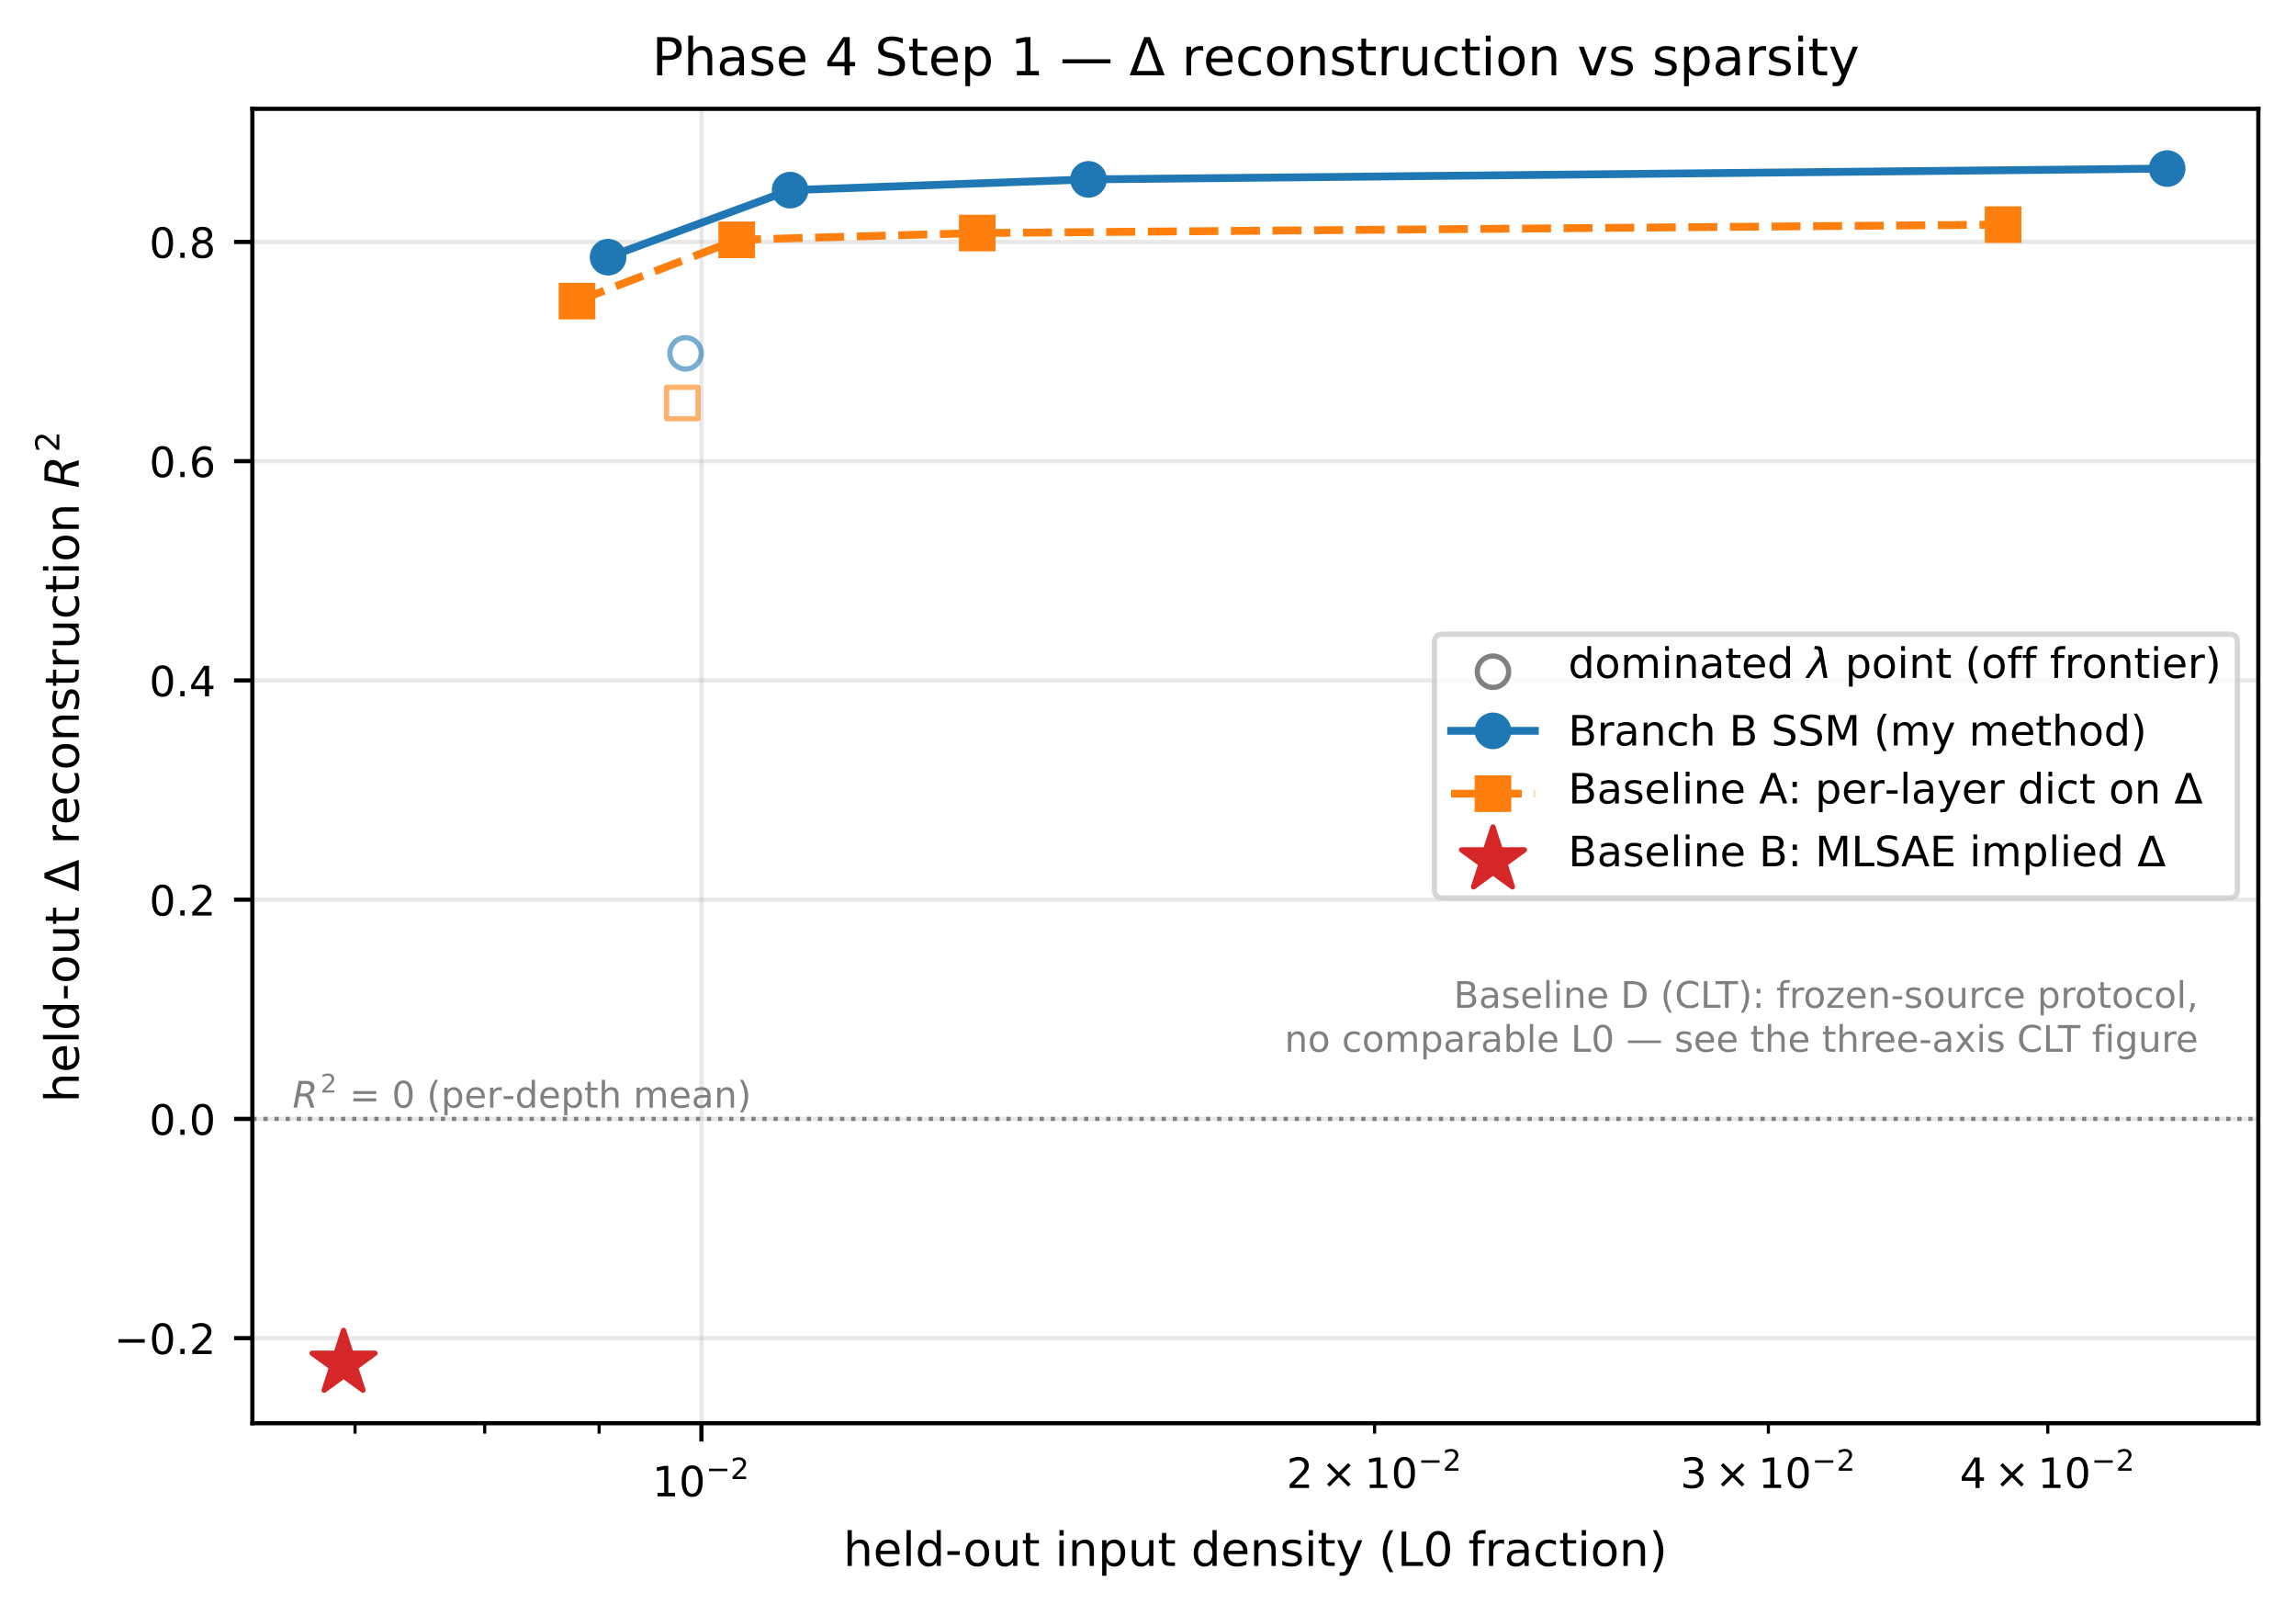
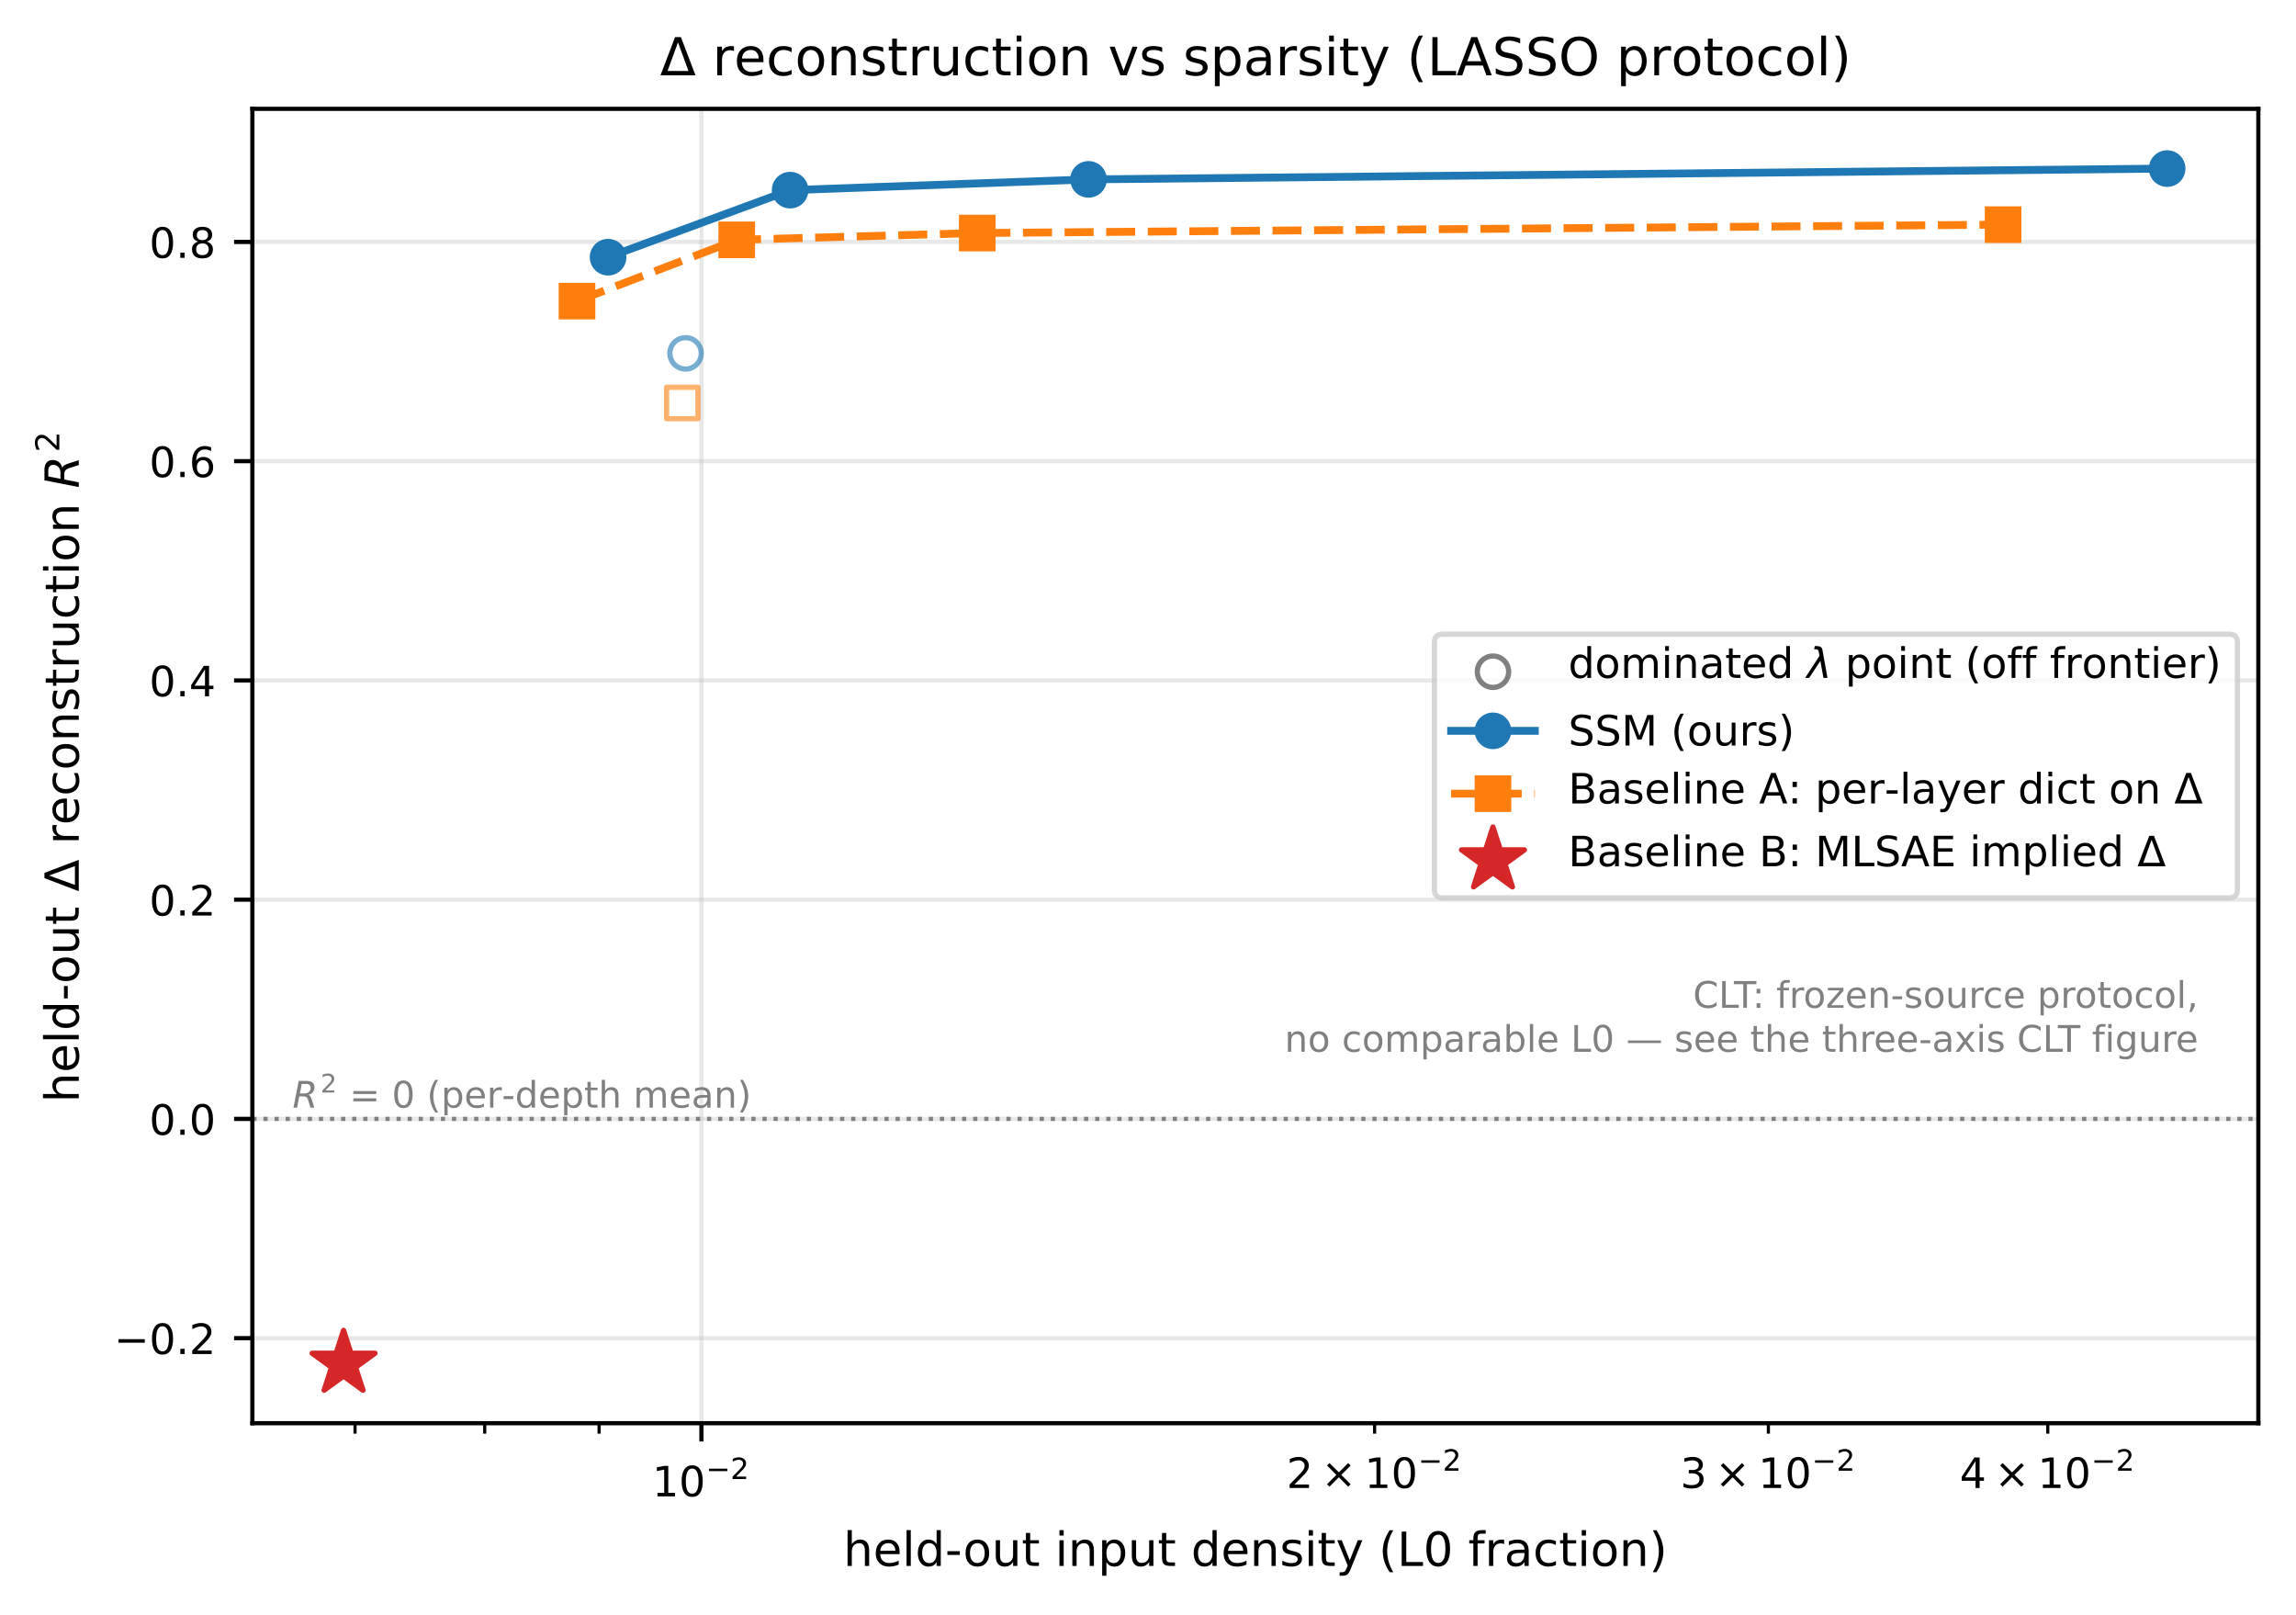
<svg xmlns="http://www.w3.org/2000/svg" xmlns:xlink="http://www.w3.org/1999/xlink" width="438.941pt" height="308.65pt" viewBox="0 0 438.941 308.65" version="1.1">
  <defs>
    <style type="text/css">*{stroke-linejoin: round; stroke-linecap: butt}</style>
  </defs>
  <g id="figure_1">
    <g id="patch_1">
      <path d="M 0 308.65  L 438.941 308.65  L 438.941 0  L 0 0  z " style="fill: #ffffff" />
    </g>
    <g id="axes_1">
      <g id="patch_2">
        <path d="M 48.248 272.007  L 431.741 272.007  L 431.741 20.8  L 48.248 20.8  z " style="fill: #ffffff" />
      </g>
      <g id="PathCollection_1">
        <path d="M 0 311.65  C 0.796 311.65 1.559 311.333 2.121 310.771  C 2.684 310.208 3 309.445 3 308.65  C 3 307.854 2.684 307.091 2.121 306.528  C 1.559 305.966 0.796 305.65 0 305.65  C -0.796 305.65 -1.559 305.966 -2.121 306.528  C -2.684 307.091 -3 307.854 -3 308.65  C -3 309.445 -2.684 310.208 -2.121 310.771  C -1.559 311.333 -0.796 311.65 0 311.65  " clip-path="url(#pd61f400894)" style="fill: none; stroke: #808080" />
      </g>
      <g id="matplotlib.axis_1">
        <g id="xtick_1">
          <g id="line2d_1">
            <path d="M 134.096 272.007  L 134.096 20.8  " clip-path="url(#pd61f400894)" style="fill: none; stroke: #b0b0b0; stroke-opacity: 0.3; stroke-width: 0.8; stroke-linecap: square" />
          </g>
          <g id="line2d_2">
            <defs>
              <path id="m513581c044" d="M 0 0  L 0 3.5  " style="stroke: #000000; stroke-width: 0.8" />
            </defs>
            <g>
              <use xlink:href="#m513581c044" x="134.096" y="272.007" style="stroke: #000000; stroke-width: 0.8" />
            </g>
          </g>
          <g id="text_1">
            <g transform="translate(124.6959 286.5269)">
              <text>
                <tspan x="0" y="-0.54" style="font-size: 8px; font-family: 'DejaVu Sans'">1</tspan>
                <tspan x="5.09" y="-0.54" style="font-size: 8px; font-family: 'DejaVu Sans'">0</tspan>
                <tspan x="10.256" y="-3.844" style="font-size: 5.6px; font-family: 'DejaVu Sans'">−</tspan>
                <tspan x="14.948" y="-3.844" style="font-size: 5.6px; font-family: 'DejaVu Sans'">2</tspan>
              </text>
            </g>
          </g>
        </g>
        <g id="xtick_2">
          <g id="line2d_3">
            <defs>
              <path id="m2dff69c1d0" d="M 0 0  L 0 2  " style="stroke: #000000; stroke-width: 0.6" />
            </defs>
            <g>
              <use xlink:href="#m2dff69c1d0" x="67.873" y="272.007" style="stroke: #000000; stroke-width: 0.6" />
            </g>
          </g>
        </g>
        <g id="xtick_3">
          <g id="line2d_4">
            <g>
              <use xlink:href="#m2dff69c1d0" x="92.665" y="272.007" style="stroke: #000000; stroke-width: 0.6" />
            </g>
          </g>
        </g>
        <g id="xtick_4">
          <g id="line2d_5">
            <g>
              <use xlink:href="#m2dff69c1d0" x="114.534" y="272.007" style="stroke: #000000; stroke-width: 0.6" />
            </g>
          </g>
        </g>
        <g id="xtick_5">
          <g id="line2d_6">
            <g>
              <use xlink:href="#m2dff69c1d0" x="262.791" y="272.007" style="stroke: #000000; stroke-width: 0.6" />
            </g>
          </g>
          <g id="text_2">
            <g transform="translate(245.9514 284.9269)">
              <text>
                <tspan x="0" y="-0.54" style="font-size: 8px; font-family: 'DejaVu Sans'">2</tspan>
                <tspan x="6.648" y="-0.54" style="font-size: 8px; font-family: 'DejaVu Sans'">×</tspan>
                <tspan x="14.91" y="-0.54" style="font-size: 8px; font-family: 'DejaVu Sans'">1</tspan>
                <tspan x="20" y="-0.54" style="font-size: 8px; font-family: 'DejaVu Sans'">0</tspan>
                <tspan x="25.166" y="-3.844" style="font-size: 5.6px; font-family: 'DejaVu Sans'">−</tspan>
                <tspan x="29.859" y="-3.844" style="font-size: 5.6px; font-family: 'DejaVu Sans'">2</tspan>
              </text>
            </g>
          </g>
        </g>
        <g id="xtick_6">
          <g id="line2d_7">
            <g>
              <use xlink:href="#m2dff69c1d0" x="338.073" y="272.007" style="stroke: #000000; stroke-width: 0.6" />
            </g>
          </g>
          <g id="text_3">
            <g transform="translate(321.2334 284.9269)">
              <text>
                <tspan x="0" y="-0.54" style="font-size: 8px; font-family: 'DejaVu Sans'">3</tspan>
                <tspan x="6.648" y="-0.54" style="font-size: 8px; font-family: 'DejaVu Sans'">×</tspan>
                <tspan x="14.91" y="-0.54" style="font-size: 8px; font-family: 'DejaVu Sans'">1</tspan>
                <tspan x="20" y="-0.54" style="font-size: 8px; font-family: 'DejaVu Sans'">0</tspan>
                <tspan x="25.166" y="-3.844" style="font-size: 5.6px; font-family: 'DejaVu Sans'">−</tspan>
                <tspan x="29.859" y="-3.844" style="font-size: 5.6px; font-family: 'DejaVu Sans'">2</tspan>
              </text>
            </g>
          </g>
        </g>
        <g id="xtick_7">
          <g id="line2d_8">
            <g>
              <use xlink:href="#m2dff69c1d0" x="391.487" y="272.007" style="stroke: #000000; stroke-width: 0.6" />
            </g>
          </g>
          <g id="text_4">
            <g transform="translate(374.6469 284.9269)">
              <text>
                <tspan x="0" y="-0.54" style="font-size: 8px; font-family: 'DejaVu Sans'">4</tspan>
                <tspan x="6.648" y="-0.54" style="font-size: 8px; font-family: 'DejaVu Sans'">×</tspan>
                <tspan x="14.91" y="-0.54" style="font-size: 8px; font-family: 'DejaVu Sans'">1</tspan>
                <tspan x="20" y="-0.54" style="font-size: 8px; font-family: 'DejaVu Sans'">0</tspan>
                <tspan x="25.166" y="-3.844" style="font-size: 5.6px; font-family: 'DejaVu Sans'">−</tspan>
                <tspan x="29.859" y="-3.844" style="font-size: 5.6px; font-family: 'DejaVu Sans'">2</tspan>
              </text>
            </g>
          </g>
        </g>
        <g id="text_5">
          <text style="font-size: 9px; font-family: 'DejaVu Sans', 'Bitstream Vera Sans', 'Computer Modern Sans Serif', 'Lucida Grande', 'Verdana', 'Geneva', 'Lucid', 'Arial', 'Helvetica', 'Avant Garde', sans-serif; text-anchor: middle" x="239.995" y="299.287" transform="rotate(-0 239.9946 299.2874)">held-out input density (L0 fraction)</text>
        </g>
      </g>
      <g id="matplotlib.axis_2">
        <g id="ytick_1">
          <g id="line2d_9">
            <path d="M 48.248 255.749  L 431.741 255.749  " clip-path="url(#pd61f400894)" style="fill: none; stroke: #b0b0b0; stroke-opacity: 0.3; stroke-width: 0.8; stroke-linecap: square" />
          </g>
          <g id="line2d_10">
            <defs>
              <path id="m32dd1cf0d6" d="M 0 0  L -3.5 0  " style="stroke: #000000; stroke-width: 0.8" />
            </defs>
            <g>
              <use xlink:href="#m32dd1cf0d6" x="48.248" y="255.749" style="stroke: #000000; stroke-width: 0.8" />
            </g>
          </g>
          <g id="text_6">
            <text style="font-size: 8px; font-family: 'DejaVu Sans', 'Bitstream Vera Sans', 'Computer Modern Sans Serif', 'Lucida Grande', 'Verdana', 'Geneva', 'Lucid', 'Arial', 'Helvetica', 'Avant Garde', sans-serif; text-anchor: end" x="41.248" y="258.788" transform="rotate(-0 41.24836 258.7879)">−0.2</text>
          </g>
        </g>
        <g id="ytick_2">
          <g id="line2d_11">
            <path d="M 48.248 213.847  L 431.741 213.847  " clip-path="url(#pd61f400894)" style="fill: none; stroke: #b0b0b0; stroke-opacity: 0.3; stroke-width: 0.8; stroke-linecap: square" />
          </g>
          <g id="line2d_12">
            <g>
              <use xlink:href="#m32dd1cf0d6" x="48.248" y="213.847" style="stroke: #000000; stroke-width: 0.8" />
            </g>
          </g>
          <g id="text_7">
            <text style="font-size: 8px; font-family: 'DejaVu Sans', 'Bitstream Vera Sans', 'Computer Modern Sans Serif', 'Lucida Grande', 'Verdana', 'Geneva', 'Lucid', 'Arial', 'Helvetica', 'Avant Garde', sans-serif; text-anchor: end" x="41.248" y="216.886" transform="rotate(-0 41.24836 216.8864)">0.0</text>
          </g>
        </g>
        <g id="ytick_3">
          <g id="line2d_13">
            <path d="M 48.248 171.946  L 431.741 171.946  " clip-path="url(#pd61f400894)" style="fill: none; stroke: #b0b0b0; stroke-opacity: 0.3; stroke-width: 0.8; stroke-linecap: square" />
          </g>
          <g id="line2d_14">
            <g>
              <use xlink:href="#m32dd1cf0d6" x="48.248" y="171.946" style="stroke: #000000; stroke-width: 0.8" />
            </g>
          </g>
          <g id="text_8">
            <text style="font-size: 8px; font-family: 'DejaVu Sans', 'Bitstream Vera Sans', 'Computer Modern Sans Serif', 'Lucida Grande', 'Verdana', 'Geneva', 'Lucid', 'Arial', 'Helvetica', 'Avant Garde', sans-serif; text-anchor: end" x="41.248" y="174.985" transform="rotate(-0 41.24836 174.9849)">0.2</text>
          </g>
        </g>
        <g id="ytick_4">
          <g id="line2d_15">
            <path d="M 48.248 130.044  L 431.741 130.044  " clip-path="url(#pd61f400894)" style="fill: none; stroke: #b0b0b0; stroke-opacity: 0.3; stroke-width: 0.8; stroke-linecap: square" />
          </g>
          <g id="line2d_16">
            <g>
              <use xlink:href="#m32dd1cf0d6" x="48.248" y="130.044" style="stroke: #000000; stroke-width: 0.8" />
            </g>
          </g>
          <g id="text_9">
            <text style="font-size: 8px; font-family: 'DejaVu Sans', 'Bitstream Vera Sans', 'Computer Modern Sans Serif', 'Lucida Grande', 'Verdana', 'Geneva', 'Lucid', 'Arial', 'Helvetica', 'Avant Garde', sans-serif; text-anchor: end" x="41.248" y="133.083" transform="rotate(-0 41.24836 133.0834)">0.4</text>
          </g>
        </g>
        <g id="ytick_5">
          <g id="line2d_17">
            <path d="M 48.248 88.143  L 431.741 88.143  " clip-path="url(#pd61f400894)" style="fill: none; stroke: #b0b0b0; stroke-opacity: 0.3; stroke-width: 0.8; stroke-linecap: square" />
          </g>
          <g id="line2d_18">
            <g>
              <use xlink:href="#m32dd1cf0d6" x="48.248" y="88.143" style="stroke: #000000; stroke-width: 0.8" />
            </g>
          </g>
          <g id="text_10">
            <text style="font-size: 8px; font-family: 'DejaVu Sans', 'Bitstream Vera Sans', 'Computer Modern Sans Serif', 'Lucida Grande', 'Verdana', 'Geneva', 'Lucid', 'Arial', 'Helvetica', 'Avant Garde', sans-serif; text-anchor: end" x="41.248" y="91.182" transform="rotate(-0 41.24836 91.18188)">0.6</text>
          </g>
        </g>
        <g id="ytick_6">
          <g id="line2d_19">
            <path d="M 48.248 46.241  L 431.741 46.241  " clip-path="url(#pd61f400894)" style="fill: none; stroke: #b0b0b0; stroke-opacity: 0.3; stroke-width: 0.8; stroke-linecap: square" />
          </g>
          <g id="line2d_20">
            <g>
              <use xlink:href="#m32dd1cf0d6" x="48.248" y="46.241" style="stroke: #000000; stroke-width: 0.8" />
            </g>
          </g>
          <g id="text_11">
            <text style="font-size: 8px; font-family: 'DejaVu Sans', 'Bitstream Vera Sans', 'Computer Modern Sans Serif', 'Lucida Grande', 'Verdana', 'Geneva', 'Lucid', 'Arial', 'Helvetica', 'Avant Garde', sans-serif; text-anchor: end" x="41.248" y="49.28" transform="rotate(-0 41.24836 49.28037)">0.8</text>
          </g>
        </g>
        <g id="text_12">
          <g transform="translate(15.66 210.7085) rotate(-90)">
            <text>
              <tspan x="0" y="-0.602" style="font-size: 9px; font-family: 'DejaVu Sans'">h</tspan>
              <tspan x="5.704" y="-0.602" style="font-size: 9px; font-family: 'DejaVu Sans'">e</tspan>
              <tspan x="11.241" y="-0.602" style="font-size: 9px; font-family: 'DejaVu Sans'">l</tspan>
              <tspan x="13.742" y="-0.602" style="font-size: 9px; font-family: 'DejaVu Sans'">d</tspan>
              <tspan x="19.455" y="-0.602" style="font-size: 9px; font-family: 'DejaVu Sans'">-</tspan>
              <tspan x="22.702" y="-0.602" style="font-size: 9px; font-family: 'DejaVu Sans'">o</tspan>
              <tspan x="28.208" y="-0.602" style="font-size: 9px; font-family: 'DejaVu Sans'">u</tspan>
              <tspan x="33.913" y="-0.602" style="font-size: 9px; font-family: 'DejaVu Sans'">t</tspan>
              <tspan x="37.441" y="-0.602" style="font-size: 9px; font-family: 'DejaVu Sans'"> </tspan>
              <tspan x="40.302" y="-0.602" style="font-size: 9px; font-family: 'DejaVu Sans'">Δ</tspan>
              <tspan x="46.459" y="-0.602" style="font-size: 9px; font-family: 'DejaVu Sans'"> </tspan>
              <tspan x="49.32" y="-0.602" style="font-size: 9px; font-family: 'DejaVu Sans'">r</tspan>
              <tspan x="53.02" y="-0.602" style="font-size: 9px; font-family: 'DejaVu Sans'">e</tspan>
              <tspan x="58.557" y="-0.602" style="font-size: 9px; font-family: 'DejaVu Sans'">c</tspan>
              <tspan x="63.505" y="-0.602" style="font-size: 9px; font-family: 'DejaVu Sans'">o</tspan>
              <tspan x="69.012" y="-0.602" style="font-size: 9px; font-family: 'DejaVu Sans'">n</tspan>
              <tspan x="74.716" y="-0.602" style="font-size: 9px; font-family: 'DejaVu Sans'">s</tspan>
              <tspan x="79.405" y="-0.602" style="font-size: 9px; font-family: 'DejaVu Sans'">t</tspan>
              <tspan x="82.934" y="-0.602" style="font-size: 9px; font-family: 'DejaVu Sans'">r</tspan>
              <tspan x="86.634" y="-0.602" style="font-size: 9px; font-family: 'DejaVu Sans'">u</tspan>
              <tspan x="92.338" y="-0.602" style="font-size: 9px; font-family: 'DejaVu Sans'">c</tspan>
              <tspan x="97.286" y="-0.602" style="font-size: 9px; font-family: 'DejaVu Sans'">t</tspan>
              <tspan x="100.815" y="-0.602" style="font-size: 9px; font-family: 'DejaVu Sans'">i</tspan>
              <tspan x="103.315" y="-0.602" style="font-size: 9px; font-family: 'DejaVu Sans'">o</tspan>
              <tspan x="108.822" y="-0.602" style="font-size: 9px; font-family: 'DejaVu Sans'">n</tspan>
              <tspan x="114.526" y="-0.602" style="font-size: 9px; font-family: 'DejaVu Sans'"> </tspan>
              <tspan x="117.387" y="-0.602" style="font-style: oblique; font-size: 9px; font-family: 'DejaVu Sans'">R</tspan>
              <tspan x="124.272" y="-4.319" style="font-size: 6.3px; font-family: 'DejaVu Sans'">2</tspan>
            </text>
          </g>
        </g>
      </g>
      <g id="PathCollection_2">
        <path d="M 131.061 70.531  C 131.856 70.531 132.619 70.215 133.182 69.652  C 133.745 69.089 134.061 68.326 134.061 67.531  C 134.061 66.735 133.745 65.972 133.182 65.409  C 132.619 64.847 131.856 64.531 131.061 64.531  C 130.265 64.531 129.502 64.847 128.939 65.409  C 128.377 65.972 128.061 66.735 128.061 67.531  C 128.061 68.326 128.377 69.089 128.939 69.652  C 129.502 70.215 130.265 70.531 131.061 70.531  L 131.061 70.531  z " clip-path="url(#pd61f400894)" style="fill: none; stroke: #1f77b4; stroke-opacity: 0.6" />
      </g>
      <g id="PathCollection_3">
        <path d="M 127.438 80.021  L 133.438 80.021  L 133.438 74.021  L 127.438 74.021  L 127.438 80.021  z " clip-path="url(#pd61f400894)" style="fill: none; stroke: #ff7f0e; stroke-opacity: 0.6" />
      </g>
      <g id="line2d_21">
        <path d="M 116.25 49.156  L 151.052 36.34  L 208.097 34.283  L 414.309 32.218  " clip-path="url(#pd61f400894)" style="fill: none; stroke: #1f77b4; stroke-width: 1.5; stroke-linecap: square" />
        <defs>
          <path id="m7bdcd54610" d="M 0 3  C 0.796 3 1.559 2.684 2.121 2.121  C 2.684 1.559 3 0.796 3 0  C 3 -0.796 2.684 -1.559 2.121 -2.121  C 1.559 -2.684 0.796 -3 0 -3  C -0.796 -3 -1.559 -2.684 -2.121 -2.121  C -2.684 -1.559 -3 -0.796 -3 0  C -3 0.796 -2.684 1.559 -2.121 2.121  C -1.559 2.684 -0.796 3 0 3  z " style="stroke: #1f77b4" />
        </defs>
        <g clip-path="url(#pd61f400894)">
          <use xlink:href="#m7bdcd54610" x="116.25" y="49.156" style="fill: #1f77b4; stroke: #1f77b4" />
          <use xlink:href="#m7bdcd54610" x="151.052" y="36.34" style="fill: #1f77b4; stroke: #1f77b4" />
          <use xlink:href="#m7bdcd54610" x="208.097" y="34.283" style="fill: #1f77b4; stroke: #1f77b4" />
          <use xlink:href="#m7bdcd54610" x="414.309" y="32.218" style="fill: #1f77b4; stroke: #1f77b4" />
        </g>
      </g>
      <g id="line2d_22">
        <path d="M 110.309 57.549  L 140.845 45.841  L 186.83 44.537  L 382.943 42.933  " clip-path="url(#pd61f400894)" style="fill: none; stroke-dasharray: 5.55,2.4; stroke-dashoffset: 0; stroke: #ff7f0e; stroke-width: 1.5" />
        <defs>
          <path id="m9919fd9543" d="M -3 3  L 3 3  L 3 -3  L -3 -3  z " style="stroke: #ff7f0e; stroke-linejoin: miter" />
        </defs>
        <g clip-path="url(#pd61f400894)">
          <use xlink:href="#m9919fd9543" x="110.309" y="57.549" style="fill: #ff7f0e; stroke: #ff7f0e; stroke-linejoin: miter" />
          <use xlink:href="#m9919fd9543" x="140.845" y="45.841" style="fill: #ff7f0e; stroke: #ff7f0e; stroke-linejoin: miter" />
          <use xlink:href="#m9919fd9543" x="186.83" y="44.537" style="fill: #ff7f0e; stroke: #ff7f0e; stroke-linejoin: miter" />
          <use xlink:href="#m9919fd9543" x="382.943" y="42.933" style="fill: #ff7f0e; stroke: #ff7f0e; stroke-linejoin: miter" />
        </g>
      </g>
      <g id="line2d_23">
        <path d="M 48.248 213.847  L 431.741 213.847  " clip-path="url(#pd61f400894)" style="fill: none; stroke-dasharray: 0.8,1.32; stroke-dashoffset: 0; stroke: #808080; stroke-width: 0.8" />
      </g>
      <g id="patch_3">
        <path d="M 48.248 272.007  L 48.248 20.8  " style="fill: none; stroke: #000000; stroke-width: 0.8; stroke-linejoin: miter; stroke-linecap: square" />
      </g>
      <g id="patch_4">
        <path d="M 431.741 272.007  L 431.741 20.8  " style="fill: none; stroke: #000000; stroke-width: 0.8; stroke-linejoin: miter; stroke-linecap: square" />
      </g>
      <g id="patch_5">
        <path d="M 48.248 272.007  L 431.741 272.007  " style="fill: none; stroke: #000000; stroke-width: 0.8; stroke-linejoin: miter; stroke-linecap: square" />
      </g>
      <g id="patch_6">
        <path d="M 48.248 20.8  L 431.741 20.8  " style="fill: none; stroke: #000000; stroke-width: 0.8; stroke-linejoin: miter; stroke-linecap: square" />
      </g>
      <g id="text_13">
        <g style="fill: #808080" transform="translate(55.91821 212.1657)">
          <text>
            <tspan x="0" y="-0.467" style="font-style: oblique; font-size: 7px; font-family: 'DejaVu Sans'; fill: #808080">R</tspan>
            <tspan x="5.356" y="-3.358" style="font-size: 4.9px; font-family: 'DejaVu Sans'; fill: #808080">2</tspan>
            <tspan x="8.665" y="-0.467" style="font-size: 7px; font-family: 'DejaVu Sans'; fill: #808080"> </tspan>
            <tspan x="10.89" y="-0.467" style="font-size: 7px; font-family: 'DejaVu Sans'; fill: #808080">=</tspan>
            <tspan x="16.755" y="-0.467" style="font-size: 7px; font-family: 'DejaVu Sans'; fill: #808080"> </tspan>
            <tspan x="18.98" y="-0.467" style="font-size: 7px; font-family: 'DejaVu Sans'; fill: #808080">0</tspan>
            <tspan x="23.434" y="-0.467" style="font-size: 7px; font-family: 'DejaVu Sans'; fill: #808080"> </tspan>
            <tspan x="25.659" y="-0.467" style="font-size: 7px; font-family: 'DejaVu Sans'; fill: #808080">(</tspan>
            <tspan x="28.39" y="-0.467" style="font-size: 7px; font-family: 'DejaVu Sans'; fill: #808080">p</tspan>
            <tspan x="32.833" y="-0.467" style="font-size: 7px; font-family: 'DejaVu Sans'; fill: #808080">e</tspan>
            <tspan x="37.14" y="-0.467" style="font-size: 7px; font-family: 'DejaVu Sans'; fill: #808080">r</tspan>
            <tspan x="40.018" y="-0.467" style="font-size: 7px; font-family: 'DejaVu Sans'; fill: #808080">-</tspan>
            <tspan x="42.544" y="-0.467" style="font-size: 7px; font-family: 'DejaVu Sans'; fill: #808080">d</tspan>
            <tspan x="46.987" y="-0.467" style="font-size: 7px; font-family: 'DejaVu Sans'; fill: #808080">e</tspan>
            <tspan x="51.294" y="-0.467" style="font-size: 7px; font-family: 'DejaVu Sans'; fill: #808080">p</tspan>
            <tspan x="55.737" y="-0.467" style="font-size: 7px; font-family: 'DejaVu Sans'; fill: #808080">t</tspan>
            <tspan x="58.482" y="-0.467" style="font-size: 7px; font-family: 'DejaVu Sans'; fill: #808080">h</tspan>
            <tspan x="62.918" y="-0.467" style="font-size: 7px; font-family: 'DejaVu Sans'; fill: #808080"> </tspan>
            <tspan x="65.143" y="-0.467" style="font-size: 7px; font-family: 'DejaVu Sans'; fill: #808080">m</tspan>
            <tspan x="71.962" y="-0.467" style="font-size: 7px; font-family: 'DejaVu Sans'; fill: #808080">e</tspan>
            <tspan x="76.269" y="-0.467" style="font-size: 7px; font-family: 'DejaVu Sans'; fill: #808080">a</tspan>
            <tspan x="80.558" y="-0.467" style="font-size: 7px; font-family: 'DejaVu Sans'; fill: #808080">n</tspan>
            <tspan x="84.995" y="-0.467" style="font-size: 7px; font-family: 'DejaVu Sans'; fill: #808080">)</tspan>
          </text>
        </g>
      </g>
      <g id="text_14">
-         <text style="font-size: 7px; font-family: 'DejaVu Sans', 'Bitstream Vera Sans', 'Computer Modern Sans Serif', 'Lucida Grande', 'Verdana', 'Geneva', 'Lucid', 'Arial', 'Helvetica', 'Avant Garde', sans-serif; fill: #808080" transform="translate(277.9096 192.6162)">Baseline D (CLT): frozen-source protocol,</text>
+         <text style="font-size: 7px; font-family: 'DejaVu Sans', 'Bitstream Vera Sans', 'Computer Modern Sans Serif', 'Lucida Grande', 'Verdana', 'Geneva', 'Lucid', 'Arial', 'Helvetica', 'Avant Garde', sans-serif; fill: #808080" transform="translate(323.659 192.6162)">CLT: frozen-source protocol,</text>
        <text style="font-size: 7px; font-family: 'DejaVu Sans', 'Bitstream Vera Sans', 'Computer Modern Sans Serif', 'Lucida Grande', 'Verdana', 'Geneva', 'Lucid', 'Arial', 'Helvetica', 'Avant Garde', sans-serif; fill: #808080" transform="translate(245.5816 201.0181)">no comparable L0 — see the three-axis CLT figure</text>
      </g>
      <g id="text_15">
-         <g transform="translate(124.6446 14.8)">
+         <g transform="translate(126.1946 14.8)">
          <text>
-             <tspan x="0" y="-0.406" style="font-size: 10px; font-family: 'DejaVu Sans'">P</tspan>
-             <tspan x="6.03" y="-0.406" style="font-size: 10px; font-family: 'DejaVu Sans'">h</tspan>
-             <tspan x="12.368" y="-0.406" style="font-size: 10px; font-family: 'DejaVu Sans'">a</tspan>
-             <tspan x="18.496" y="-0.406" style="font-size: 10px; font-family: 'DejaVu Sans'">s</tspan>
-             <tspan x="23.706" y="-0.406" style="font-size: 10px; font-family: 'DejaVu Sans'">e</tspan>
-             <tspan x="29.858" y="-0.406" style="font-size: 10px; font-family: 'DejaVu Sans'"> </tspan>
-             <tspan x="33.037" y="-0.406" style="font-size: 10px; font-family: 'DejaVu Sans'">4</tspan>
-             <tspan x="39.399" y="-0.406" style="font-size: 10px; font-family: 'DejaVu Sans'"> </tspan>
-             <tspan x="42.578" y="-0.406" style="font-size: 10px; font-family: 'DejaVu Sans'">S</tspan>
-             <tspan x="48.926" y="-0.406" style="font-size: 10px; font-family: 'DejaVu Sans'">t</tspan>
-             <tspan x="52.847" y="-0.406" style="font-size: 10px; font-family: 'DejaVu Sans'">e</tspan>
-             <tspan x="58.999" y="-0.406" style="font-size: 10px; font-family: 'DejaVu Sans'">p</tspan>
-             <tspan x="65.347" y="-0.406" style="font-size: 10px; font-family: 'DejaVu Sans'"> </tspan>
-             <tspan x="68.525" y="-0.406" style="font-size: 10px; font-family: 'DejaVu Sans'">1</tspan>
-             <tspan x="74.888" y="-0.406" style="font-size: 10px; font-family: 'DejaVu Sans'"> </tspan>
-             <tspan x="88.066" y="-0.406" style="font-size: 10px; font-family: 'DejaVu Sans'"> </tspan>
-             <tspan x="91.245" y="-0.406" style="font-size: 10px; font-family: 'DejaVu Sans'">Δ</tspan>
-             <tspan x="98.086" y="-0.406" style="font-size: 10px; font-family: 'DejaVu Sans'"> </tspan>
-             <tspan x="101.265" y="-0.406" style="font-size: 10px; font-family: 'DejaVu Sans'">r</tspan>
-             <tspan x="105.376" y="-0.406" style="font-size: 10px; font-family: 'DejaVu Sans'">e</tspan>
-             <tspan x="111.528" y="-0.406" style="font-size: 10px; font-family: 'DejaVu Sans'">c</tspan>
-             <tspan x="117.026" y="-0.406" style="font-size: 10px; font-family: 'DejaVu Sans'">o</tspan>
-             <tspan x="123.145" y="-0.406" style="font-size: 10px; font-family: 'DejaVu Sans'">n</tspan>
-             <tspan x="129.482" y="-0.406" style="font-size: 10px; font-family: 'DejaVu Sans'">s</tspan>
-             <tspan x="134.692" y="-0.406" style="font-size: 10px; font-family: 'DejaVu Sans'">t</tspan>
-             <tspan x="138.613" y="-0.406" style="font-size: 10px; font-family: 'DejaVu Sans'">r</tspan>
-             <tspan x="142.725" y="-0.406" style="font-size: 10px; font-family: 'DejaVu Sans'">u</tspan>
-             <tspan x="149.062" y="-0.406" style="font-size: 10px; font-family: 'DejaVu Sans'">c</tspan>
-             <tspan x="154.561" y="-0.406" style="font-size: 10px; font-family: 'DejaVu Sans'">t</tspan>
-             <tspan x="158.481" y="-0.406" style="font-size: 10px; font-family: 'DejaVu Sans'">i</tspan>
-             <tspan x="161.26" y="-0.406" style="font-size: 10px; font-family: 'DejaVu Sans'">o</tspan>
-             <tspan x="167.378" y="-0.406" style="font-size: 10px; font-family: 'DejaVu Sans'">n</tspan>
-             <tspan x="173.716" y="-0.406" style="font-size: 10px; font-family: 'DejaVu Sans'"> </tspan>
-             <tspan x="176.895" y="-0.406" style="font-size: 10px; font-family: 'DejaVu Sans'">v</tspan>
-             <tspan x="182.812" y="-0.406" style="font-size: 10px; font-family: 'DejaVu Sans'">s</tspan>
-             <tspan x="188.022" y="-0.406" style="font-size: 10px; font-family: 'DejaVu Sans'"> </tspan>
-             <tspan x="191.201" y="-0.406" style="font-size: 10px; font-family: 'DejaVu Sans'">s</tspan>
-             <tspan x="196.411" y="-0.406" style="font-size: 10px; font-family: 'DejaVu Sans'">p</tspan>
-             <tspan x="202.759" y="-0.406" style="font-size: 10px; font-family: 'DejaVu Sans'">a</tspan>
-             <tspan x="208.887" y="-0.406" style="font-size: 10px; font-family: 'DejaVu Sans'">r</tspan>
-             <tspan x="212.998" y="-0.406" style="font-size: 10px; font-family: 'DejaVu Sans'">s</tspan>
-             <tspan x="218.208" y="-0.406" style="font-size: 10px; font-family: 'DejaVu Sans'">i</tspan>
-             <tspan x="220.986" y="-0.406" style="font-size: 10px; font-family: 'DejaVu Sans'">t</tspan>
-             <tspan x="224.907" y="-0.406" style="font-size: 10px; font-family: 'DejaVu Sans'">y</tspan>
-             <tspan x="78.066" y="-0.406" style="font-size: 10px; font-family: 'DejaVu Sans Display'">—</tspan>
+             <tspan x="0" y="-0.406" style="font-size: 10px; font-family: 'DejaVu Sans'">Δ</tspan>
+             <tspan x="6.841" y="-0.406" style="font-size: 10px; font-family: 'DejaVu Sans'"> </tspan>
+             <tspan x="10.02" y="-0.406" style="font-size: 10px; font-family: 'DejaVu Sans'">r</tspan>
+             <tspan x="14.131" y="-0.406" style="font-size: 10px; font-family: 'DejaVu Sans'">e</tspan>
+             <tspan x="20.283" y="-0.406" style="font-size: 10px; font-family: 'DejaVu Sans'">c</tspan>
+             <tspan x="25.781" y="-0.406" style="font-size: 10px; font-family: 'DejaVu Sans'">o</tspan>
+             <tspan x="31.899" y="-0.406" style="font-size: 10px; font-family: 'DejaVu Sans'">n</tspan>
+             <tspan x="38.237" y="-0.406" style="font-size: 10px; font-family: 'DejaVu Sans'">s</tspan>
+             <tspan x="43.447" y="-0.406" style="font-size: 10px; font-family: 'DejaVu Sans'">t</tspan>
+             <tspan x="47.368" y="-0.406" style="font-size: 10px; font-family: 'DejaVu Sans'">r</tspan>
+             <tspan x="51.479" y="-0.406" style="font-size: 10px; font-family: 'DejaVu Sans'">u</tspan>
+             <tspan x="57.817" y="-0.406" style="font-size: 10px; font-family: 'DejaVu Sans'">c</tspan>
+             <tspan x="63.315" y="-0.406" style="font-size: 10px; font-family: 'DejaVu Sans'">t</tspan>
+             <tspan x="67.236" y="-0.406" style="font-size: 10px; font-family: 'DejaVu Sans'">i</tspan>
+             <tspan x="70.015" y="-0.406" style="font-size: 10px; font-family: 'DejaVu Sans'">o</tspan>
+             <tspan x="76.133" y="-0.406" style="font-size: 10px; font-family: 'DejaVu Sans'">n</tspan>
+             <tspan x="82.471" y="-0.406" style="font-size: 10px; font-family: 'DejaVu Sans'"> </tspan>
+             <tspan x="85.649" y="-0.406" style="font-size: 10px; font-family: 'DejaVu Sans'">v</tspan>
+             <tspan x="91.567" y="-0.406" style="font-size: 10px; font-family: 'DejaVu Sans'">s</tspan>
+             <tspan x="96.777" y="-0.406" style="font-size: 10px; font-family: 'DejaVu Sans'"> </tspan>
+             <tspan x="99.956" y="-0.406" style="font-size: 10px; font-family: 'DejaVu Sans'">s</tspan>
+             <tspan x="105.166" y="-0.406" style="font-size: 10px; font-family: 'DejaVu Sans'">p</tspan>
+             <tspan x="111.514" y="-0.406" style="font-size: 10px; font-family: 'DejaVu Sans'">a</tspan>
+             <tspan x="117.642" y="-0.406" style="font-size: 10px; font-family: 'DejaVu Sans'">r</tspan>
+             <tspan x="121.753" y="-0.406" style="font-size: 10px; font-family: 'DejaVu Sans'">s</tspan>
+             <tspan x="126.963" y="-0.406" style="font-size: 10px; font-family: 'DejaVu Sans'">i</tspan>
+             <tspan x="129.741" y="-0.406" style="font-size: 10px; font-family: 'DejaVu Sans'">t</tspan>
+             <tspan x="133.662" y="-0.406" style="font-size: 10px; font-family: 'DejaVu Sans'">y</tspan>
+             <tspan x="139.58" y="-0.406" style="font-size: 10px; font-family: 'DejaVu Sans'"> </tspan>
+             <tspan x="142.759" y="-0.406" style="font-size: 10px; font-family: 'DejaVu Sans'">(</tspan>
+             <tspan x="146.66" y="-0.406" style="font-size: 10px; font-family: 'DejaVu Sans'">L</tspan>
+             <tspan x="152.231" y="-0.406" style="font-size: 10px; font-family: 'DejaVu Sans'">A</tspan>
+             <tspan x="159.072" y="-0.406" style="font-size: 10px; font-family: 'DejaVu Sans'">S</tspan>
+             <tspan x="165.42" y="-0.406" style="font-size: 10px; font-family: 'DejaVu Sans'">S</tspan>
+             <tspan x="171.768" y="-0.406" style="font-size: 10px; font-family: 'DejaVu Sans'">O</tspan>
+             <tspan x="179.639" y="-0.406" style="font-size: 10px; font-family: 'DejaVu Sans'"> </tspan>
+             <tspan x="182.817" y="-0.406" style="font-size: 10px; font-family: 'DejaVu Sans'">p</tspan>
+             <tspan x="189.165" y="-0.406" style="font-size: 10px; font-family: 'DejaVu Sans'">r</tspan>
+             <tspan x="193.276" y="-0.406" style="font-size: 10px; font-family: 'DejaVu Sans'">o</tspan>
+             <tspan x="199.395" y="-0.406" style="font-size: 10px; font-family: 'DejaVu Sans'">t</tspan>
+             <tspan x="203.315" y="-0.406" style="font-size: 10px; font-family: 'DejaVu Sans'">o</tspan>
+             <tspan x="209.434" y="-0.406" style="font-size: 10px; font-family: 'DejaVu Sans'">c</tspan>
+             <tspan x="214.932" y="-0.406" style="font-size: 10px; font-family: 'DejaVu Sans'">o</tspan>
+             <tspan x="221.05" y="-0.406" style="font-size: 10px; font-family: 'DejaVu Sans'">l</tspan>
+             <tspan x="223.828" y="-0.406" style="font-size: 10px; font-family: 'DejaVu Sans'">)</tspan>
          </text>
        </g>
      </g>
      <g id="PathCollection_4">
        <defs>
          <path id="m2bc9002e1d" d="M 0 -6.325  L -1.42 -1.954  L -6.015 -1.954  L -2.298 0.747  L -3.717 5.117  L -0 2.416  L 3.717 5.117  L 2.298 0.747  L 6.015 -1.954  L 1.42 -1.954  z " style="stroke: #d62728" />
        </defs>
        <g clip-path="url(#pd61f400894)">
          <use xlink:href="#m2bc9002e1d" x="65.68" y="260.588" style="fill: #d62728; stroke: #d62728" />
        </g>
      </g>
      <g id="legend_1">
        <g id="patch_7">
          <path d="M 275.821 171.607  L 426.141 171.607  Q 427.741 171.607 427.741 170.007  L 427.741 122.8  Q 427.741 121.2 426.141 121.2  L 275.821 121.2  Q 274.221 121.2 274.221 122.8  L 274.221 170.007  Q 274.221 171.607 275.821 171.607  z " style="fill: #ffffff; opacity: 0.8; stroke: #cccccc; stroke-linejoin: miter" />
        </g>
        <g id="PathCollection_5">
          <path d="M 285.421 131.38  C 286.216 131.38 286.98 131.064 287.542 130.502  C 288.105 129.939 288.421 129.176 288.421 128.38  C 288.421 127.585 288.105 126.822 287.542 126.259  C 286.98 125.696 286.216 125.38 285.421 125.38  C 284.625 125.38 283.862 125.696 283.299 126.259  C 282.737 126.822 282.421 127.585 282.421 128.38  C 282.421 129.176 282.737 129.939 283.299 130.502  C 283.862 131.064 284.625 131.38 285.421 131.38  L 285.421 131.38  z " style="fill: none; stroke: #808080" />
        </g>
        <g id="text_16">
          <g transform="translate(299.8208 130.4803)">
            <text>
              <tspan x="0" y="-0.922" style="font-size: 8px; font-family: 'DejaVu Sans'">d</tspan>
              <tspan x="5.078" y="-0.922" style="font-size: 8px; font-family: 'DejaVu Sans'">o</tspan>
              <tspan x="9.973" y="-0.922" style="font-size: 8px; font-family: 'DejaVu Sans'">m</tspan>
              <tspan x="17.766" y="-0.922" style="font-size: 8px; font-family: 'DejaVu Sans'">i</tspan>
              <tspan x="19.988" y="-0.922" style="font-size: 8px; font-family: 'DejaVu Sans'">n</tspan>
              <tspan x="25.059" y="-0.922" style="font-size: 8px; font-family: 'DejaVu Sans'">a</tspan>
              <tspan x="29.961" y="-0.922" style="font-size: 8px; font-family: 'DejaVu Sans'">t</tspan>
              <tspan x="33.098" y="-0.922" style="font-size: 8px; font-family: 'DejaVu Sans'">e</tspan>
              <tspan x="38.02" y="-0.922" style="font-size: 8px; font-family: 'DejaVu Sans'">d</tspan>
              <tspan x="43.098" y="-0.922" style="font-size: 8px; font-family: 'DejaVu Sans'"> </tspan>
              <tspan x="50.375" y="-0.922" style="font-size: 8px; font-family: 'DejaVu Sans'"> </tspan>
              <tspan x="52.918" y="-0.922" style="font-size: 8px; font-family: 'DejaVu Sans'">p</tspan>
              <tspan x="57.996" y="-0.922" style="font-size: 8px; font-family: 'DejaVu Sans'">o</tspan>
              <tspan x="62.891" y="-0.922" style="font-size: 8px; font-family: 'DejaVu Sans'">i</tspan>
              <tspan x="65.113" y="-0.922" style="font-size: 8px; font-family: 'DejaVu Sans'">n</tspan>
              <tspan x="70.184" y="-0.922" style="font-size: 8px; font-family: 'DejaVu Sans'">t</tspan>
              <tspan x="73.32" y="-0.922" style="font-size: 8px; font-family: 'DejaVu Sans'"> </tspan>
              <tspan x="75.863" y="-0.922" style="font-size: 8px; font-family: 'DejaVu Sans'">(</tspan>
              <tspan x="78.984" y="-0.922" style="font-size: 8px; font-family: 'DejaVu Sans'">o</tspan>
              <tspan x="83.879" y="-0.922" style="font-size: 8px; font-family: 'DejaVu Sans'">f</tspan>
              <tspan x="86.695" y="-0.922" style="font-size: 8px; font-family: 'DejaVu Sans'">f</tspan>
              <tspan x="89.512" y="-0.922" style="font-size: 8px; font-family: 'DejaVu Sans'"> </tspan>
              <tspan x="92.055" y="-0.922" style="font-size: 8px; font-family: 'DejaVu Sans'">f</tspan>
              <tspan x="94.871" y="-0.922" style="font-size: 8px; font-family: 'DejaVu Sans'">r</tspan>
              <tspan x="98.16" y="-0.922" style="font-size: 8px; font-family: 'DejaVu Sans'">o</tspan>
              <tspan x="103.055" y="-0.922" style="font-size: 8px; font-family: 'DejaVu Sans'">n</tspan>
              <tspan x="108.125" y="-0.922" style="font-size: 8px; font-family: 'DejaVu Sans'">t</tspan>
              <tspan x="111.262" y="-0.922" style="font-size: 8px; font-family: 'DejaVu Sans'">i</tspan>
              <tspan x="113.484" y="-0.922" style="font-size: 8px; font-family: 'DejaVu Sans'">e</tspan>
              <tspan x="118.406" y="-0.922" style="font-size: 8px; font-family: 'DejaVu Sans'">r</tspan>
              <tspan x="121.695" y="-0.922" style="font-size: 8px; font-family: 'DejaVu Sans'">)</tspan>
              <tspan x="45.641" y="-0.922" style="font-style: oblique; font-size: 8px; font-family: 'DejaVu Sans'">λ</tspan>
            </text>
          </g>
        </g>
        <g id="line2d_24">
          <path d="M 277.421 139.681  L 285.421 139.681  L 293.421 139.681  " style="fill: none; stroke: #1f77b4; stroke-width: 1.5; stroke-linecap: square" />
          <g>
            <use xlink:href="#m7bdcd54610" x="285.421" y="139.681" style="fill: #1f77b4; stroke: #1f77b4" />
          </g>
        </g>
        <g id="text_17">
-           <text style="font-size: 8px; font-family: 'DejaVu Sans', 'Bitstream Vera Sans', 'Computer Modern Sans Serif', 'Lucida Grande', 'Verdana', 'Geneva', 'Lucid', 'Arial', 'Helvetica', 'Avant Garde', sans-serif; text-anchor: start" x="299.821" y="142.481" transform="rotate(-0 299.8208 142.481)">Branch B SSM (my method)</text>
+           <text style="font-size: 8px; font-family: 'DejaVu Sans', 'Bitstream Vera Sans', 'Computer Modern Sans Serif', 'Lucida Grande', 'Verdana', 'Geneva', 'Lucid', 'Arial', 'Helvetica', 'Avant Garde', sans-serif; text-anchor: start" x="299.821" y="142.481" transform="rotate(-0 299.8208 142.481)">SSM (ours)</text>
        </g>
        <g id="line2d_25">
          <path d="M 277.421 151.683  L 285.421 151.683  L 293.421 151.683  " style="fill: none; stroke-dasharray: 5.55,2.4; stroke-dashoffset: 0; stroke: #ff7f0e; stroke-width: 1.5" />
          <g>
            <use xlink:href="#m9919fd9543" x="285.421" y="151.683" style="fill: #ff7f0e; stroke: #ff7f0e; stroke-linejoin: miter" />
          </g>
        </g>
        <g id="text_18">
          <g transform="translate(299.8208 154.4828)">
            <text>
              <tspan x="0" y="-0.922" style="font-size: 8px; font-family: 'DejaVu Sans'">B</tspan>
              <tspan x="5.488" y="-0.922" style="font-size: 8px; font-family: 'DejaVu Sans'">a</tspan>
              <tspan x="10.391" y="-0.922" style="font-size: 8px; font-family: 'DejaVu Sans'">s</tspan>
              <tspan x="14.559" y="-0.922" style="font-size: 8px; font-family: 'DejaVu Sans'">e</tspan>
              <tspan x="19.48" y="-0.922" style="font-size: 8px; font-family: 'DejaVu Sans'">l</tspan>
              <tspan x="21.703" y="-0.922" style="font-size: 8px; font-family: 'DejaVu Sans'">i</tspan>
              <tspan x="23.926" y="-0.922" style="font-size: 8px; font-family: 'DejaVu Sans'">n</tspan>
              <tspan x="28.996" y="-0.922" style="font-size: 8px; font-family: 'DejaVu Sans'">e</tspan>
              <tspan x="33.918" y="-0.922" style="font-size: 8px; font-family: 'DejaVu Sans'"> </tspan>
              <tspan x="36.461" y="-0.922" style="font-size: 8px; font-family: 'DejaVu Sans'">A</tspan>
              <tspan x="41.934" y="-0.922" style="font-size: 8px; font-family: 'DejaVu Sans'">:</tspan>
              <tspan x="44.629" y="-0.922" style="font-size: 8px; font-family: 'DejaVu Sans'"> </tspan>
              <tspan x="47.172" y="-0.922" style="font-size: 8px; font-family: 'DejaVu Sans'">p</tspan>
              <tspan x="52.25" y="-0.922" style="font-size: 8px; font-family: 'DejaVu Sans'">e</tspan>
              <tspan x="57.172" y="-0.922" style="font-size: 8px; font-family: 'DejaVu Sans'">r</tspan>
              <tspan x="60.461" y="-0.922" style="font-size: 8px; font-family: 'DejaVu Sans'">-</tspan>
              <tspan x="63.348" y="-0.922" style="font-size: 8px; font-family: 'DejaVu Sans'">l</tspan>
              <tspan x="65.57" y="-0.922" style="font-size: 8px; font-family: 'DejaVu Sans'">a</tspan>
              <tspan x="70.473" y="-0.922" style="font-size: 8px; font-family: 'DejaVu Sans'">y</tspan>
              <tspan x="75.207" y="-0.922" style="font-size: 8px; font-family: 'DejaVu Sans'">e</tspan>
              <tspan x="80.129" y="-0.922" style="font-size: 8px; font-family: 'DejaVu Sans'">r</tspan>
              <tspan x="83.418" y="-0.922" style="font-size: 8px; font-family: 'DejaVu Sans'"> </tspan>
              <tspan x="85.961" y="-0.922" style="font-size: 8px; font-family: 'DejaVu Sans'">d</tspan>
              <tspan x="91.039" y="-0.922" style="font-size: 8px; font-family: 'DejaVu Sans'">i</tspan>
              <tspan x="93.262" y="-0.922" style="font-size: 8px; font-family: 'DejaVu Sans'">c</tspan>
              <tspan x="97.66" y="-0.922" style="font-size: 8px; font-family: 'DejaVu Sans'">t</tspan>
              <tspan x="100.797" y="-0.922" style="font-size: 8px; font-family: 'DejaVu Sans'"> </tspan>
              <tspan x="103.34" y="-0.922" style="font-size: 8px; font-family: 'DejaVu Sans'">o</tspan>
              <tspan x="108.234" y="-0.922" style="font-size: 8px; font-family: 'DejaVu Sans'">n</tspan>
              <tspan x="113.305" y="-0.922" style="font-size: 8px; font-family: 'DejaVu Sans'"> </tspan>
              <tspan x="115.848" y="-0.922" style="font-size: 8px; font-family: 'DejaVu Sans'">Δ</tspan>
            </text>
          </g>
        </g>
        <g id="PathCollection_6">
          <g>
            <use xlink:href="#m2bc9002e1d" x="285.421" y="164.385" style="fill: #d62728; stroke: #d62728" />
          </g>
        </g>
        <g id="text_19">
          <g transform="translate(299.8208 166.4847)">
            <text>
              <tspan x="0" y="-0.922" style="font-size: 8px; font-family: 'DejaVu Sans'">B</tspan>
              <tspan x="5.488" y="-0.922" style="font-size: 8px; font-family: 'DejaVu Sans'">a</tspan>
              <tspan x="10.391" y="-0.922" style="font-size: 8px; font-family: 'DejaVu Sans'">s</tspan>
              <tspan x="14.559" y="-0.922" style="font-size: 8px; font-family: 'DejaVu Sans'">e</tspan>
              <tspan x="19.48" y="-0.922" style="font-size: 8px; font-family: 'DejaVu Sans'">l</tspan>
              <tspan x="21.703" y="-0.922" style="font-size: 8px; font-family: 'DejaVu Sans'">i</tspan>
              <tspan x="23.926" y="-0.922" style="font-size: 8px; font-family: 'DejaVu Sans'">n</tspan>
              <tspan x="28.996" y="-0.922" style="font-size: 8px; font-family: 'DejaVu Sans'">e</tspan>
              <tspan x="33.918" y="-0.922" style="font-size: 8px; font-family: 'DejaVu Sans'"> </tspan>
              <tspan x="36.461" y="-0.922" style="font-size: 8px; font-family: 'DejaVu Sans'">B</tspan>
              <tspan x="41.949" y="-0.922" style="font-size: 8px; font-family: 'DejaVu Sans'">:</tspan>
              <tspan x="44.645" y="-0.922" style="font-size: 8px; font-family: 'DejaVu Sans'"> </tspan>
              <tspan x="47.188" y="-0.922" style="font-size: 8px; font-family: 'DejaVu Sans'">M</tspan>
              <tspan x="54.09" y="-0.922" style="font-size: 8px; font-family: 'DejaVu Sans'">L</tspan>
              <tspan x="58.547" y="-0.922" style="font-size: 8px; font-family: 'DejaVu Sans'">S</tspan>
              <tspan x="63.625" y="-0.922" style="font-size: 8px; font-family: 'DejaVu Sans'">A</tspan>
              <tspan x="69.098" y="-0.922" style="font-size: 8px; font-family: 'DejaVu Sans'">E</tspan>
              <tspan x="74.152" y="-0.922" style="font-size: 8px; font-family: 'DejaVu Sans'"> </tspan>
              <tspan x="76.695" y="-0.922" style="font-size: 8px; font-family: 'DejaVu Sans'">i</tspan>
              <tspan x="78.918" y="-0.922" style="font-size: 8px; font-family: 'DejaVu Sans'">m</tspan>
              <tspan x="86.711" y="-0.922" style="font-size: 8px; font-family: 'DejaVu Sans'">p</tspan>
              <tspan x="91.789" y="-0.922" style="font-size: 8px; font-family: 'DejaVu Sans'">l</tspan>
              <tspan x="94.012" y="-0.922" style="font-size: 8px; font-family: 'DejaVu Sans'">i</tspan>
              <tspan x="96.234" y="-0.922" style="font-size: 8px; font-family: 'DejaVu Sans'">e</tspan>
              <tspan x="101.156" y="-0.922" style="font-size: 8px; font-family: 'DejaVu Sans'">d</tspan>
              <tspan x="106.234" y="-0.922" style="font-size: 8px; font-family: 'DejaVu Sans'"> </tspan>
              <tspan x="108.777" y="-0.922" style="font-size: 8px; font-family: 'DejaVu Sans'">Δ</tspan>
            </text>
          </g>
        </g>
      </g>
    </g>
  </g>
  <defs>
    <clipPath id="pd61f400894">
      <rect x="48.248" y="20.8" width="383.492" height="251.207" />
    </clipPath>
  </defs>
</svg>
